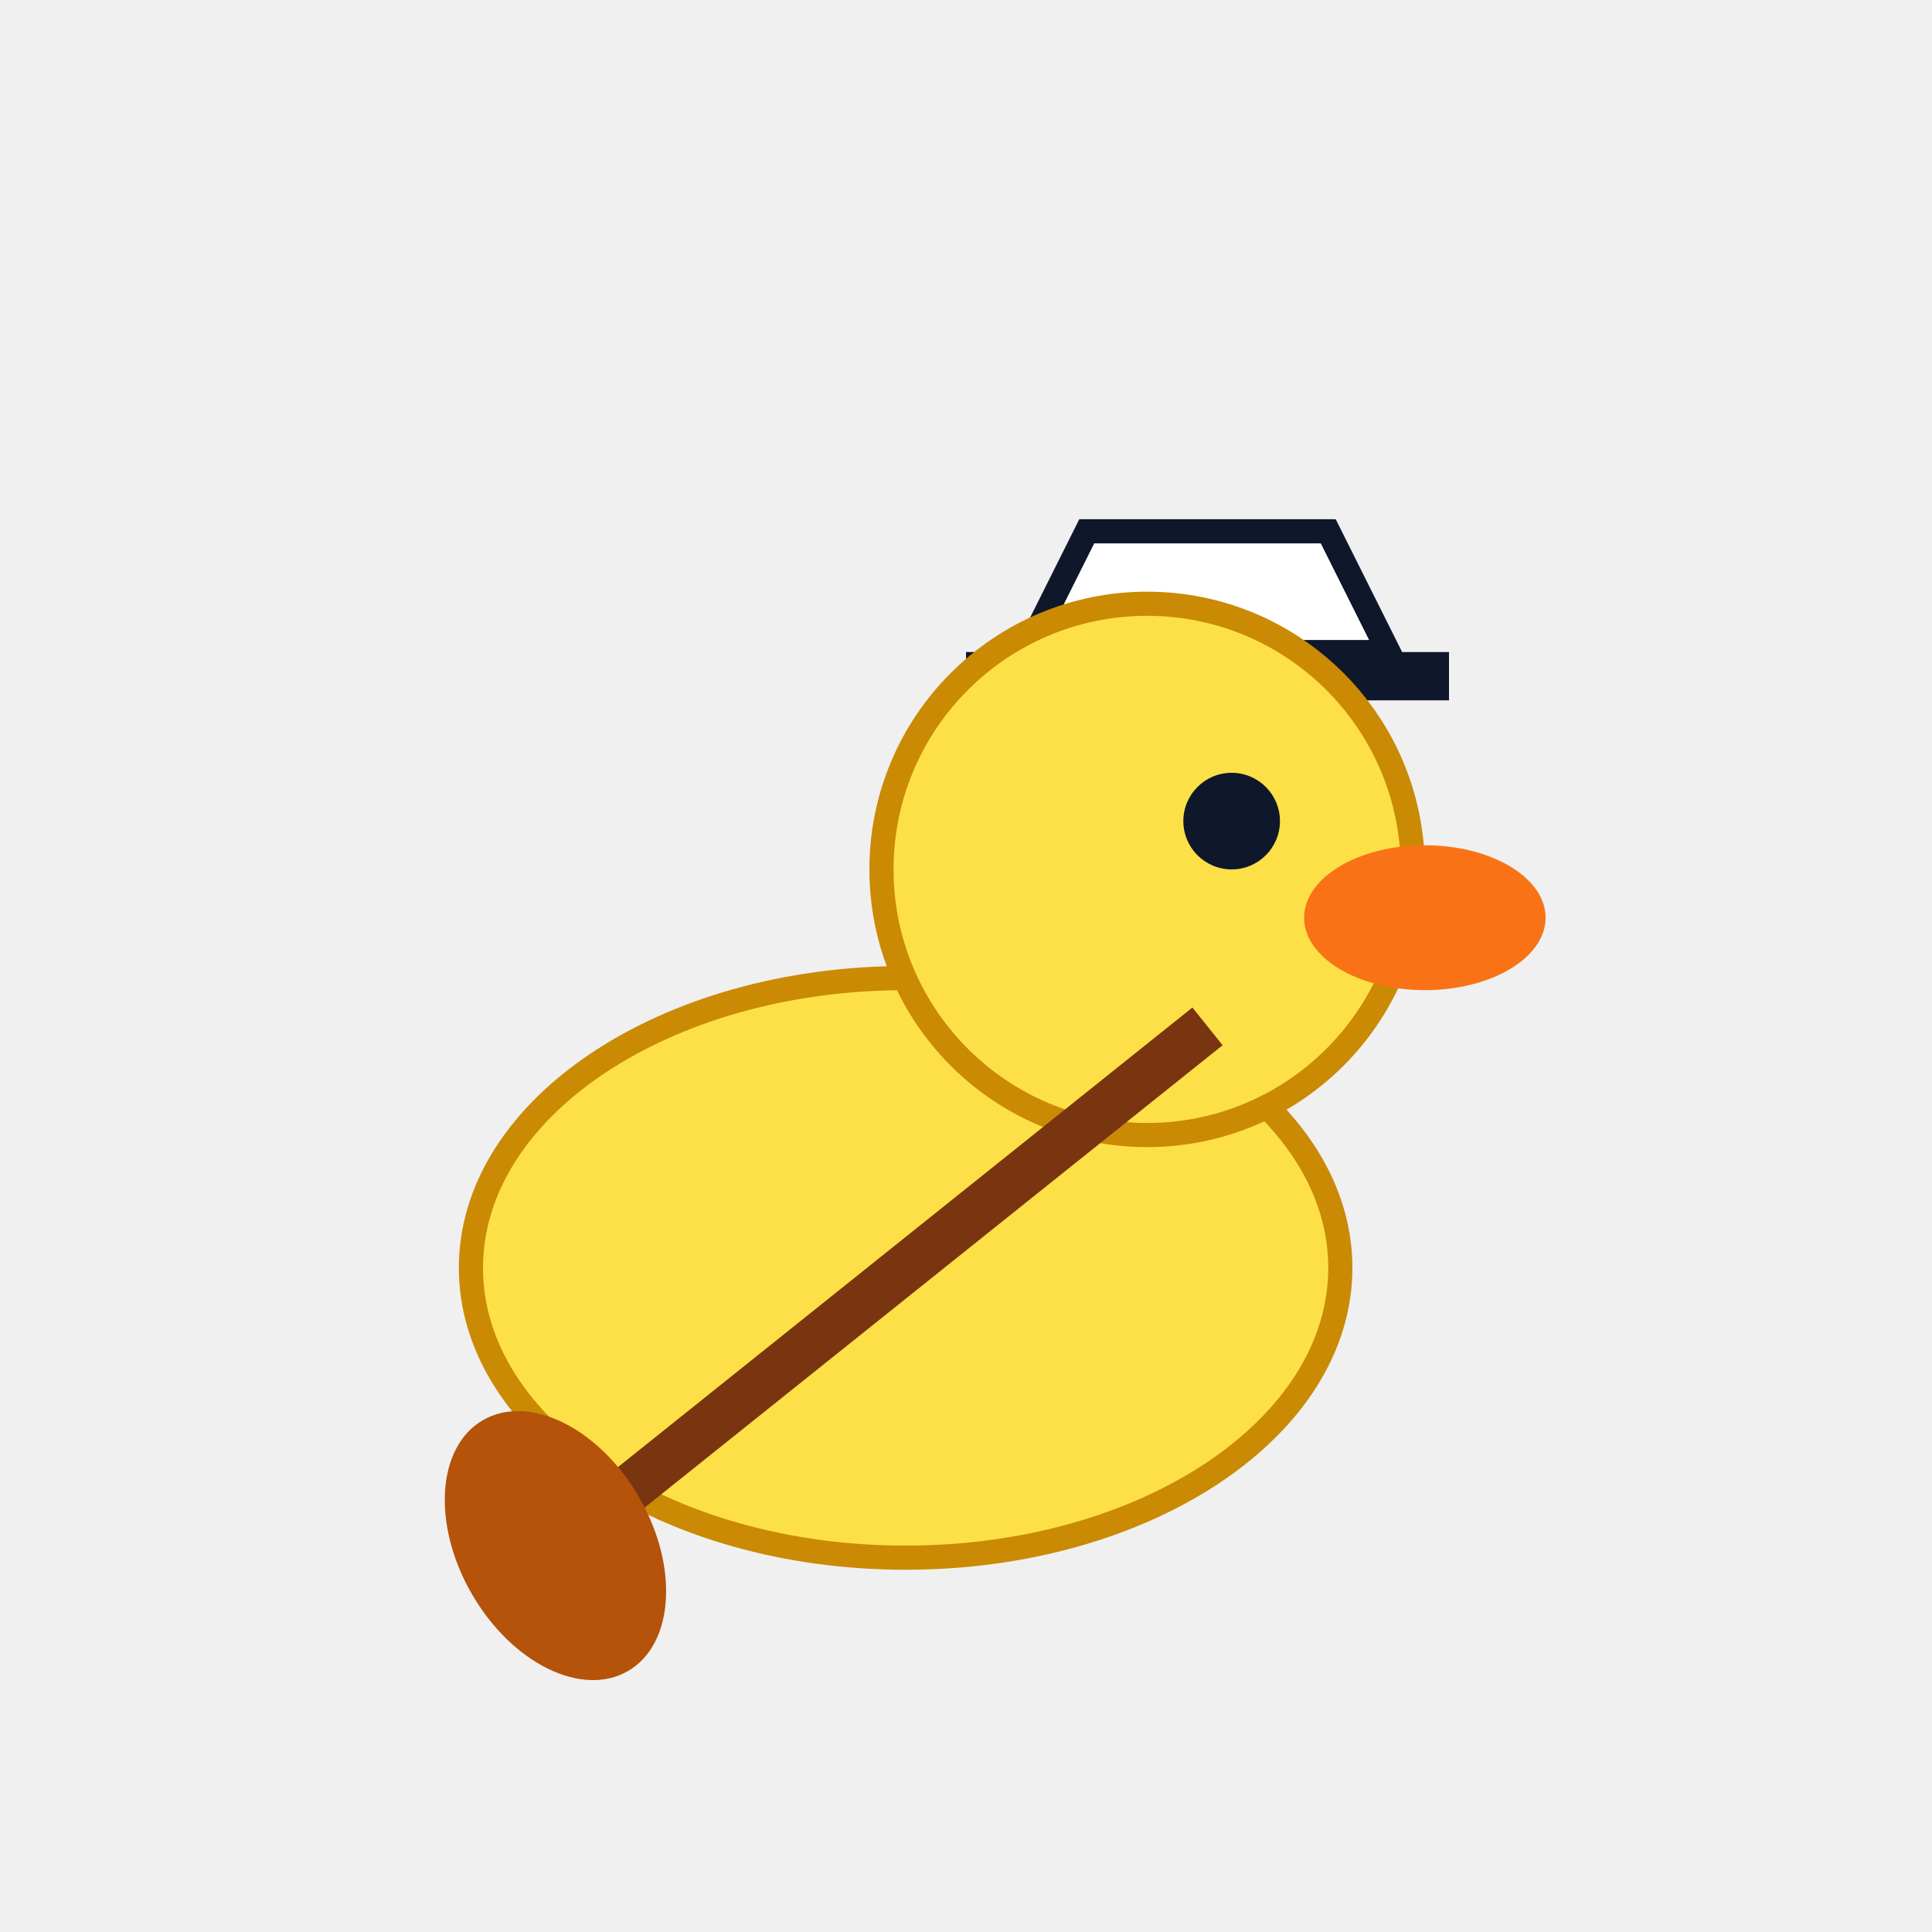
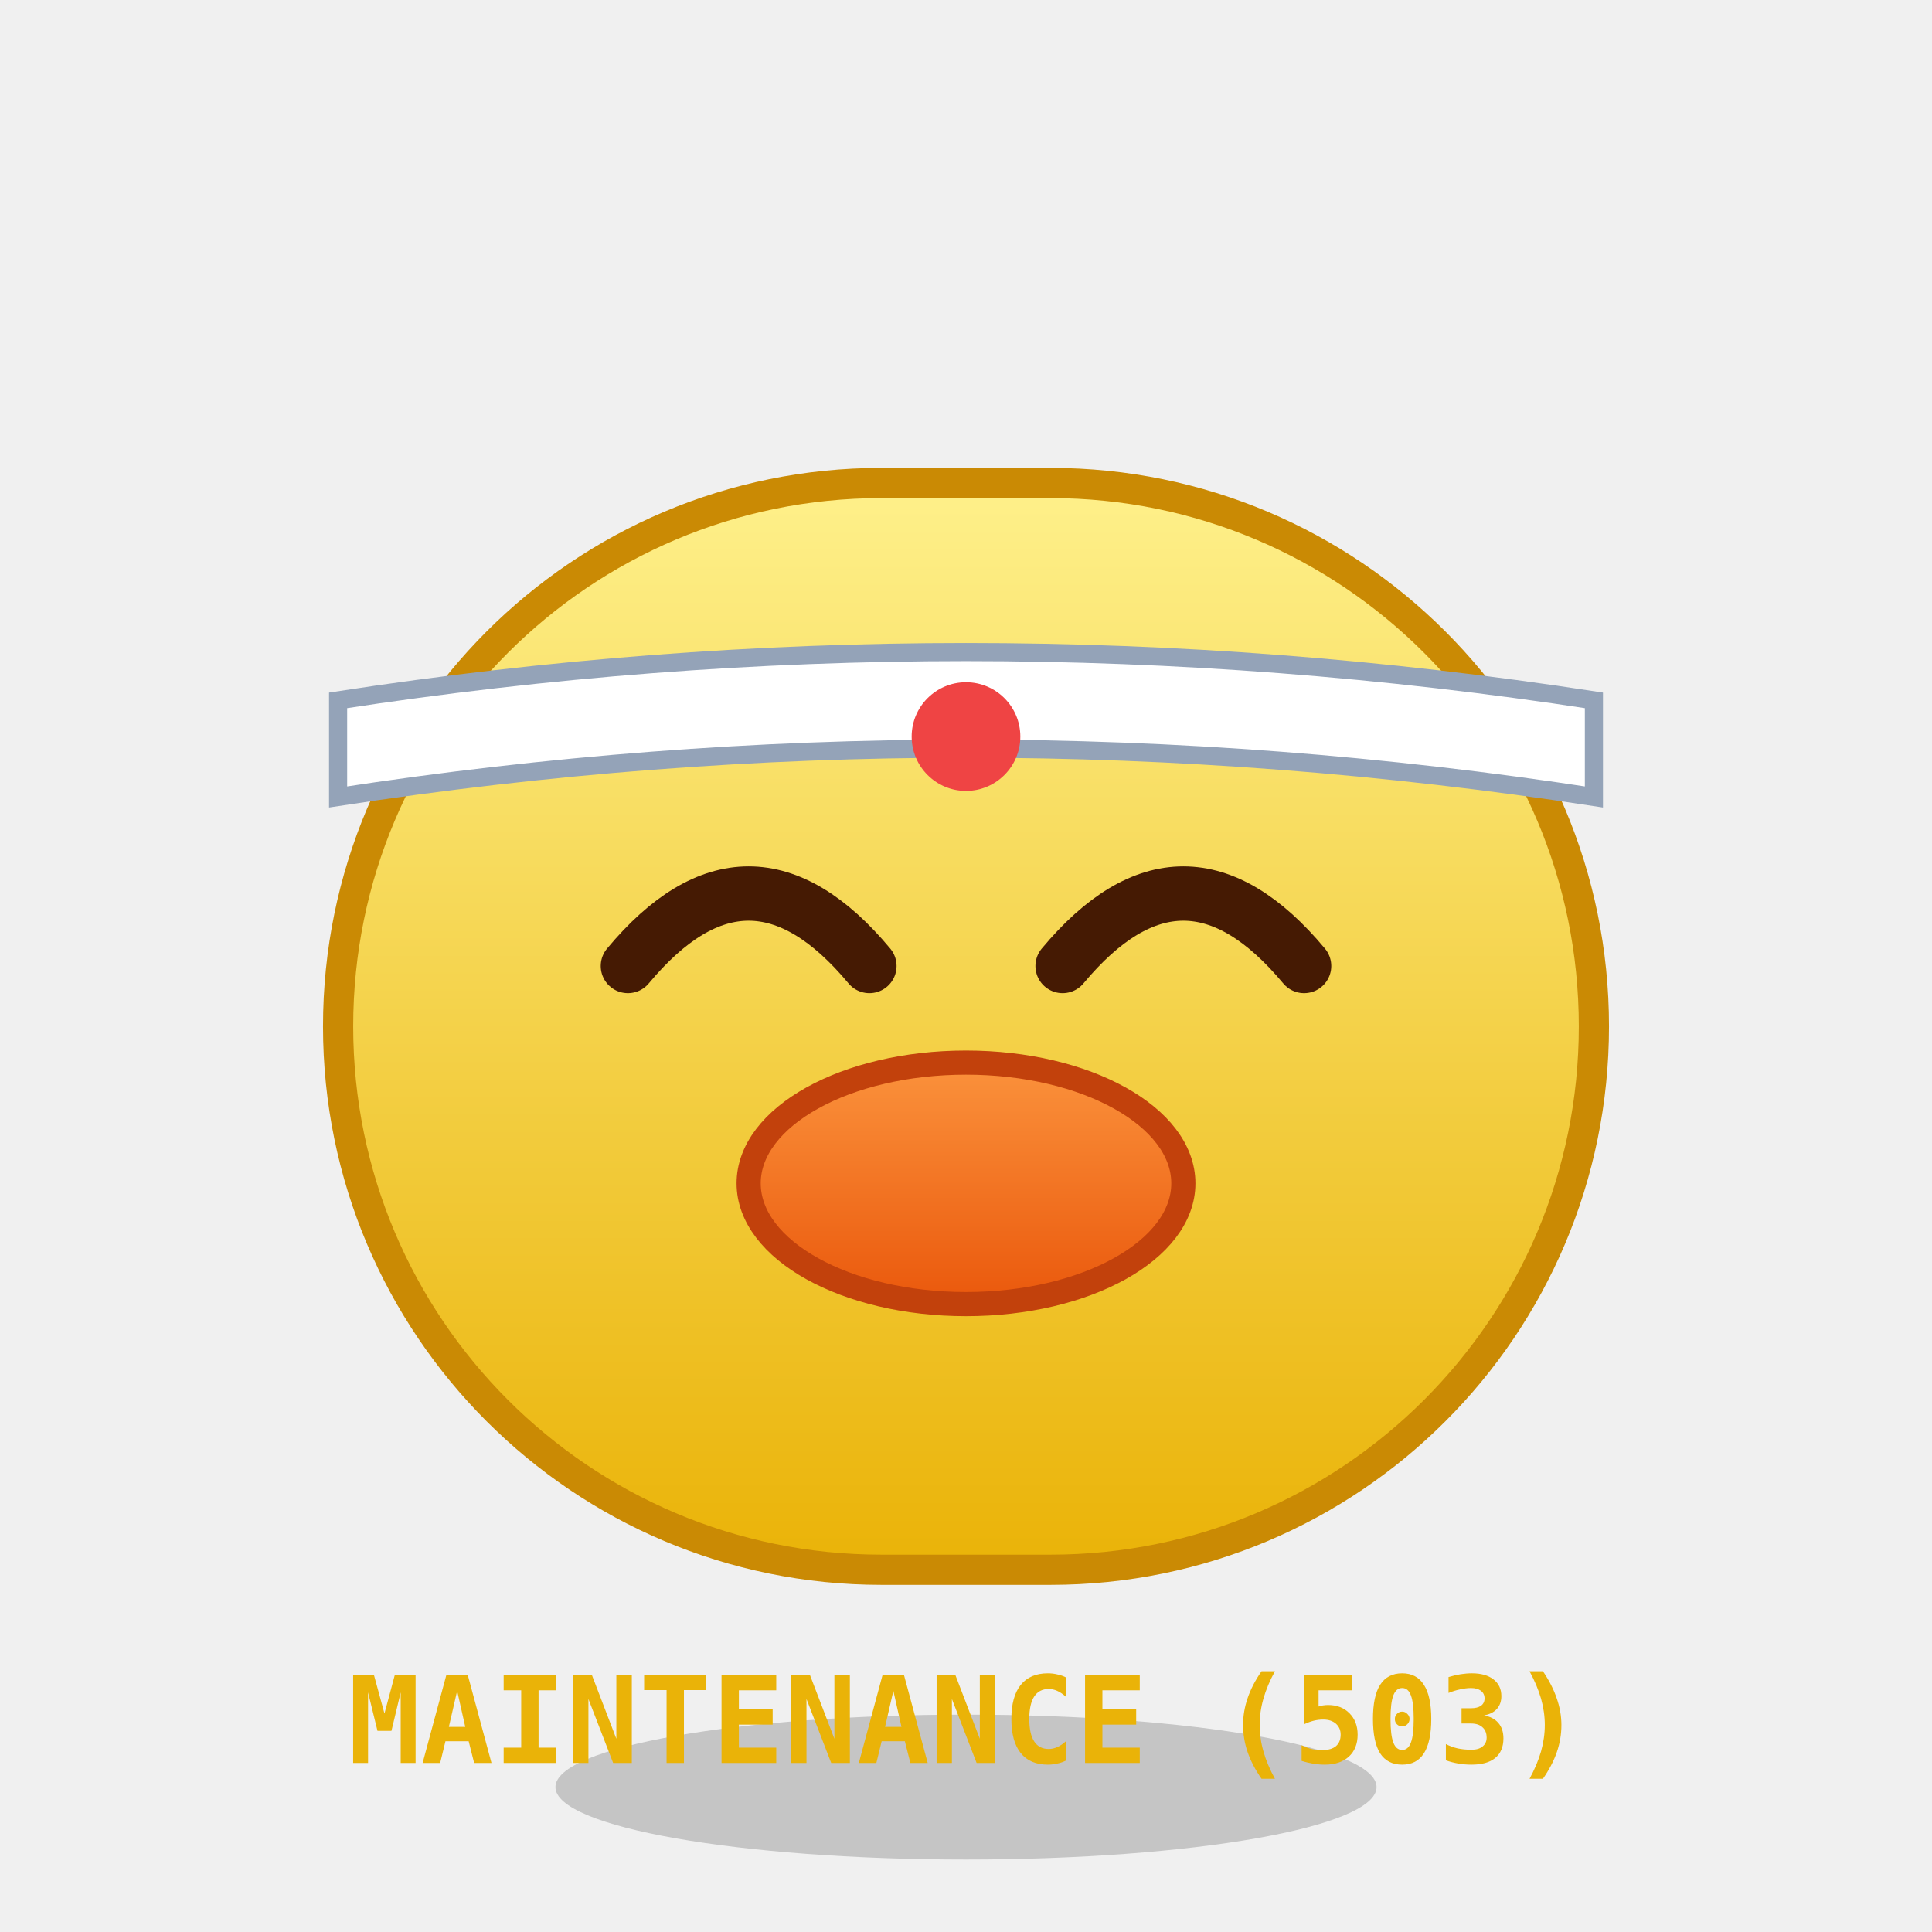
<svg xmlns="http://www.w3.org/2000/svg" viewBox="0 0 160 160" width="100%" height="100%">
-   <path d="M 85 54 L 115 54 L 110 44 L 90 44 Z" fill="#ffffff" stroke="#0f172a" stroke-width="2" />
-   <rect x="80" y="54" width="40" height="4" fill="#0f172a" />
-   <ellipse cx="75" cy="105" rx="36" ry="24" fill="#fde047" stroke="#ca8a04" stroke-width="2" />
-   <circle cx="95" cy="72" r="22" fill="#fde047" stroke="#ca8a04" stroke-width="2" />
-   <ellipse cx="118" cy="76" rx="10" ry="6" fill="#f97316" />
-   <circle cx="102" cy="68" r="4" fill="#0f172a" />
-   <line x1="50" y1="125" x2="100" y2="85" stroke="#78350f" stroke-width="4" />
-   <ellipse cx="46" cy="128" rx="8" ry="12" fill="#b45309" transform="rotate(-30 46 128)" />
+   <defs>
+     <linearGradient id="duck-grad" x1="0%" y1="0%" x2="0%" y2="100%">
+       <stop offset="0%" stop-color="#fef08a" />
+       <stop offset="100%" stop-color="#eab308" />
+     </linearGradient>
+     <linearGradient id="beak-grad" x1="0%" y1="0%" x2="0%" y2="100%">
+       <stop offset="0%" stop-color="#fb923c" />
+       <stop offset="100%" stop-color="#ea580c" />
+     </linearGradient>
+   </defs>
+   <style>
+     @keyframes workNod {
+       0%, 100% { transform: translateY(0); }
+       50% { transform: translateY(-5px); }
+     }
+     .head-work { animation: workNod 1.8s ease-in-out infinite; }
+   </style>
+   <ellipse cx="80" cy="148" rx="34" ry="6" fill="#000000" opacity="0.18" />
+   <g class="head-work">
+     <rect x="28" y="40" width="104" height="90" rx="45" fill="url(#duck-grad)" stroke="#ca8a04" stroke-width="2.5" />
+     <path d="M 28 58 Q 80 50 132 58 L 132 66 Q 80 58 28 66 Z" fill="#ffffff" stroke="#94a3b8" stroke-width="1.5" />
+     <circle cx="80" cy="61" r="4.5" fill="#ef4444" />
+     <path d="M 52 80 Q 62 68 72 80" fill="none" stroke="#451a03" stroke-width="4.5" stroke-linecap="round" />
+     <path d="M 88 80 Q 98 68 108 80" fill="none" stroke="#451a03" stroke-width="4.5" stroke-linecap="round" />
+     <ellipse cx="80" cy="98" rx="18" ry="10" fill="url(#beak-grad)" stroke="#c2410c" stroke-width="2" />
+   </g>
+   <text x="80" y="146" font-family="monospace" font-size="10" font-weight="bold" fill="#eab308" text-anchor="middle">MAINTENANCE (503)</text>
</svg>
